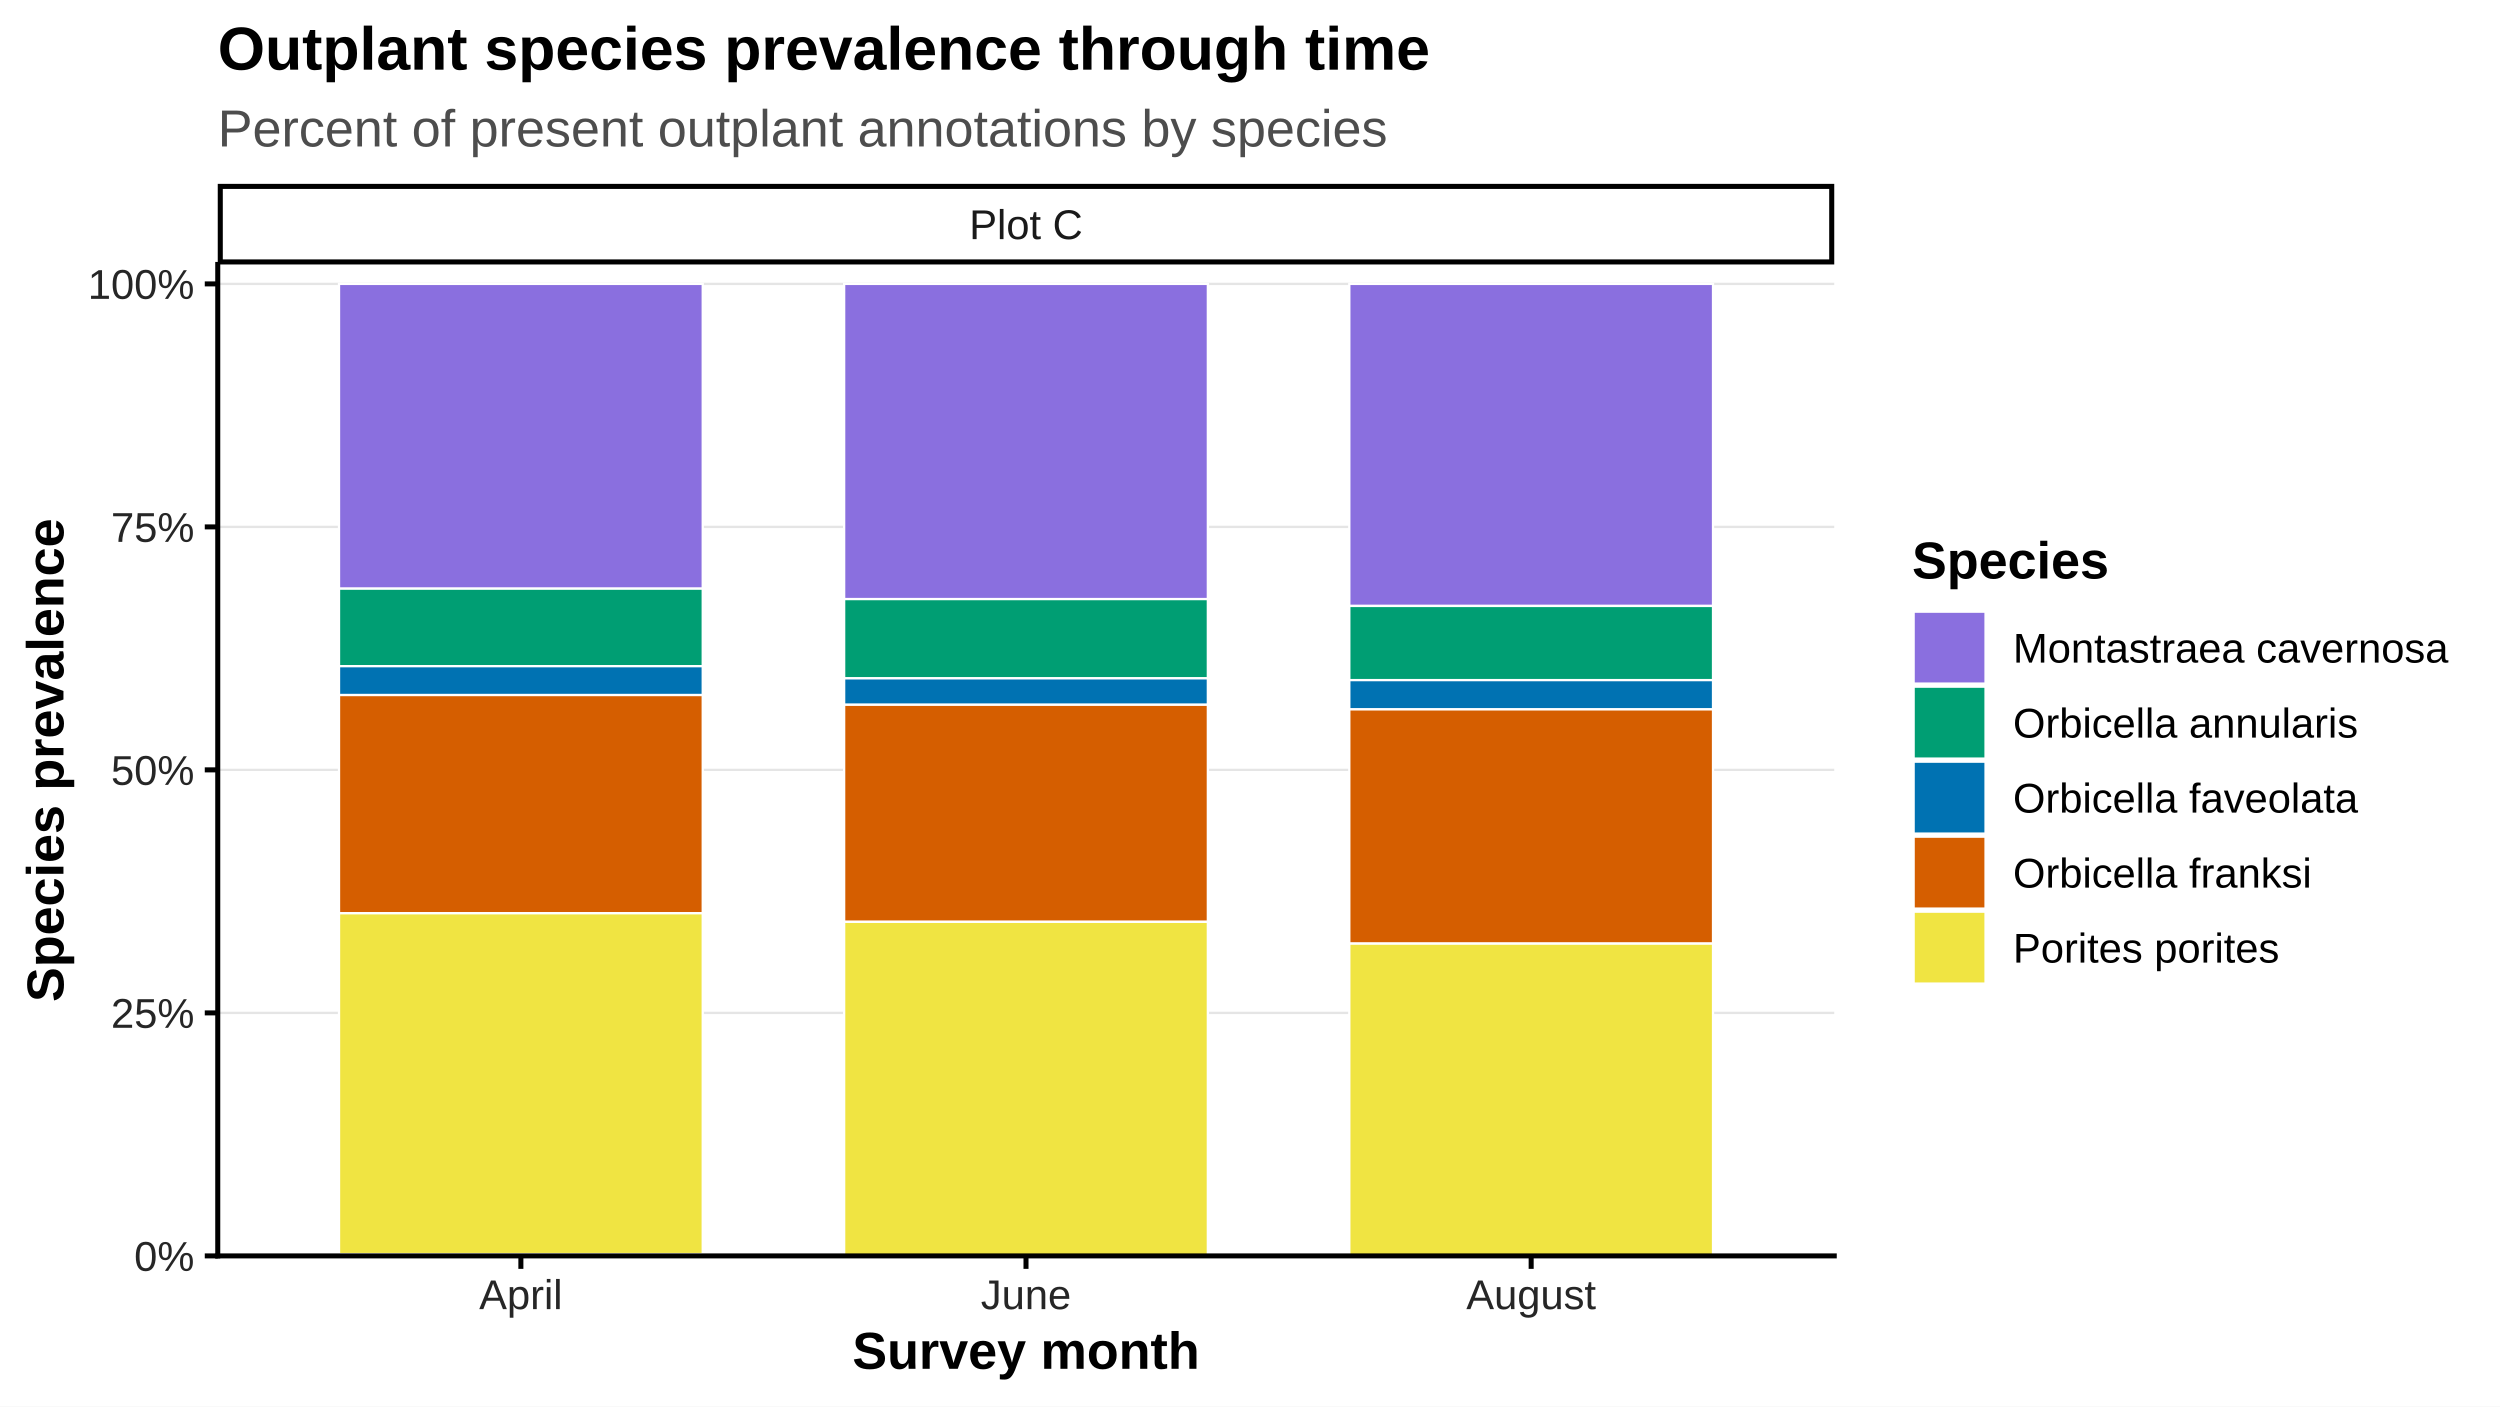
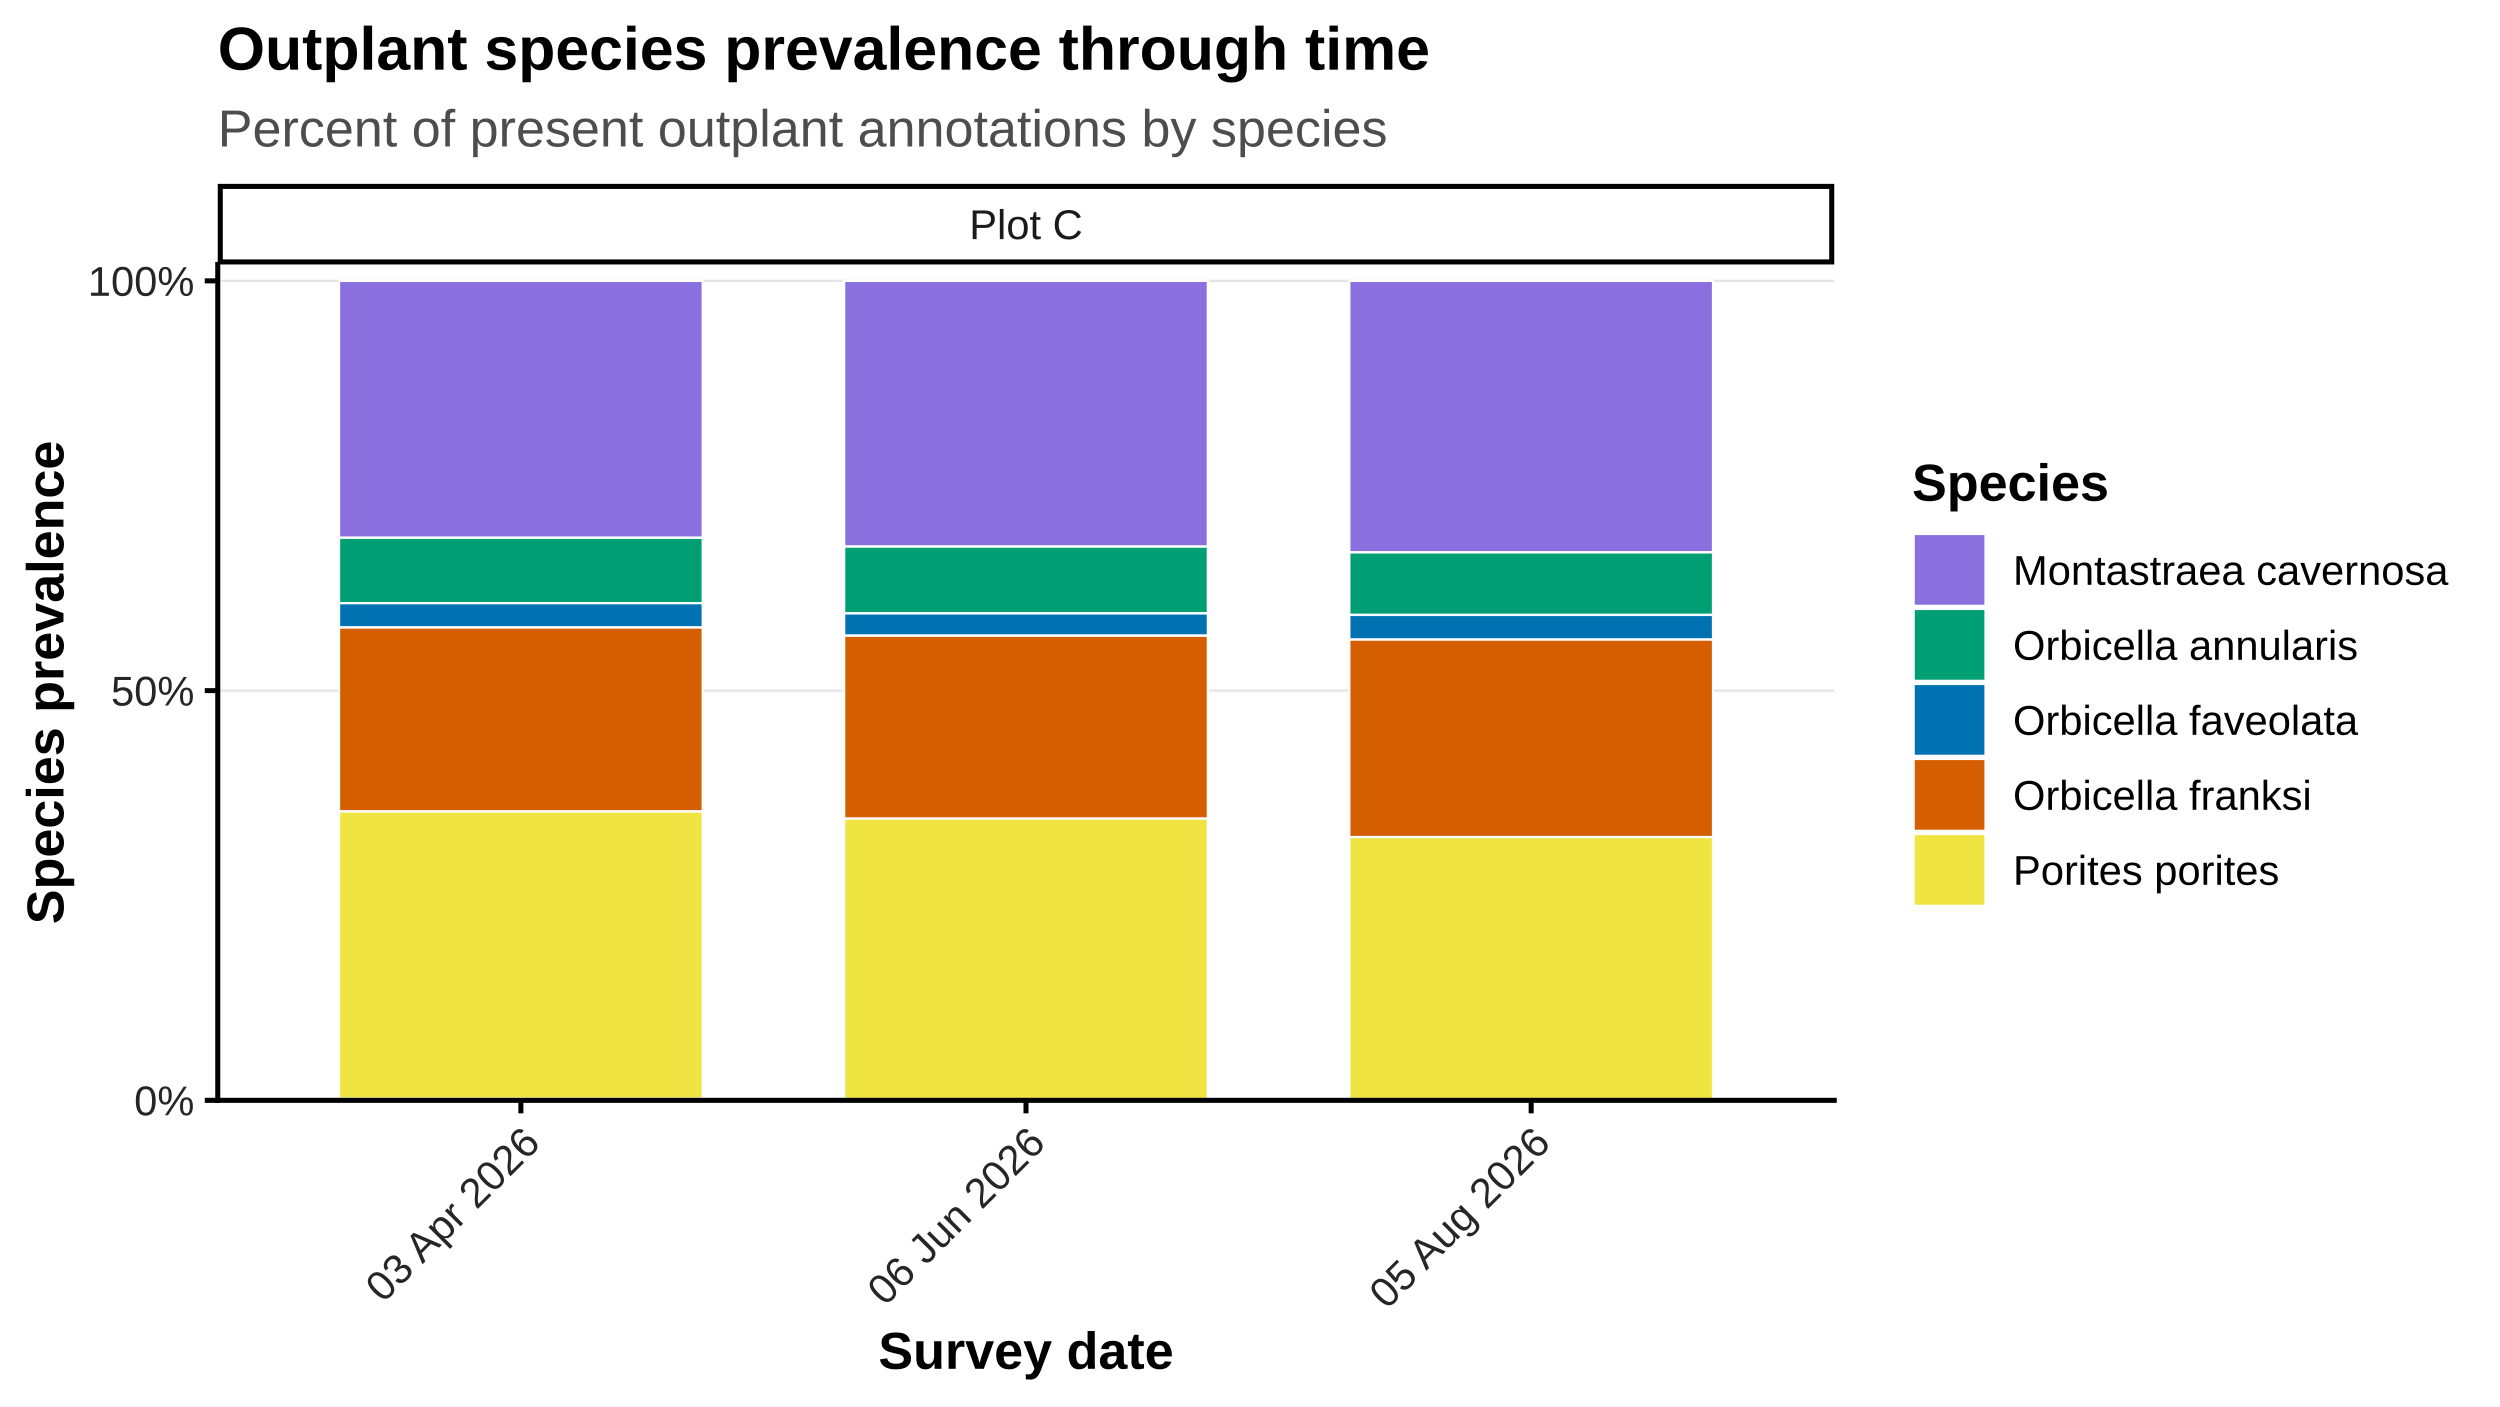
<svg xmlns="http://www.w3.org/2000/svg" class="svglite" width="576.00pt" height="324.00pt" viewBox="0 0 576.00 324.00">
  <defs>
    <style type="text/css">
    .svglite line, .svglite polyline, .svglite polygon, .svglite path, .svglite rect, .svglite circle {
      fill: none;
      stroke: #000000;
      stroke-linecap: round;
      stroke-linejoin: round;
      stroke-miterlimit: 10.00;
    }
    .svglite text {
      white-space: pre;
    }
  </style>
  </defs>
  <rect width="100%" height="100%" style="stroke: none; fill: #FFFFFF;" />
  <defs>
    <clipPath id="cpMC4wMHw1NzYuMDB8MC4wMHwzMjQuMDA=">
      <rect x="0.00" y="0.00" width="576.00" height="324.00" />
    </clipPath>
  </defs>
  <g clip-path="url(#cpMC4wMHw1NzYuMDB8MC4wMHwzMjQuMDA=)">
    <rect x="0.00" y="0.00" width="576.00" height="324.00" style="stroke-width: 1.16; stroke: #FFFFFF; fill: #FFFFFF;" />
  </g>
  <defs>
-     <clipPath id="cpNTAuMTd8NDIyLjYxfDYwLjkzfDI4OS4zNg==">
-       <rect x="50.17" y="60.93" width="372.44" height="228.42" />
+     <clipPath id="cpNTAuMTd8NDIyLjYxfDYwLjkzfDI1My41Mg==">
+       <rect x="50.17" y="60.93" width="372.44" height="192.59" />
    </clipPath>
  </defs>
-   <g clip-path="url(#cpNTAuMTd8NDIyLjYxfDYwLjkzfDI4OS4zNg==)">
-     <rect x="50.17" y="60.93" width="372.44" height="228.42" style="stroke-width: 1.16; stroke: none; fill: #FFFFFF;" />
-     <polyline points="50.17,289.36 422.61,289.36 " style="stroke-width: 0.53; stroke: #E5E5E5; stroke-linecap: butt;" />
-     <polyline points="50.17,233.37 422.61,233.37 " style="stroke-width: 0.53; stroke: #E5E5E5; stroke-linecap: butt;" />
-     <polyline points="50.17,177.38 422.61,177.38 " style="stroke-width: 0.53; stroke: #E5E5E5; stroke-linecap: butt;" />
-     <polyline points="50.17,121.40 422.61,121.40 " style="stroke-width: 0.53; stroke: #E5E5E5; stroke-linecap: butt;" />
-     <polyline points="50.17,65.41 422.61,65.41 " style="stroke-width: 0.53; stroke: #E5E5E5; stroke-linecap: butt;" />
-     <rect x="78.11" y="65.41" width="83.80" height="70.22" style="stroke-width: 0.53; stroke: #FFFFFF; stroke-linecap: butt; stroke-linejoin: miter; fill: #8A6FDF;" />
-     <rect x="78.11" y="135.63" width="83.80" height="17.87" style="stroke-width: 0.53; stroke: #FFFFFF; stroke-linecap: butt; stroke-linejoin: miter; fill: #009E73;" />
-     <rect x="78.11" y="153.49" width="83.80" height="6.65" style="stroke-width: 0.53; stroke: #FFFFFF; stroke-linecap: butt; stroke-linejoin: miter; fill: #0072B2;" />
-     <rect x="78.11" y="160.14" width="83.80" height="50.27" style="stroke-width: 0.53; stroke: #FFFFFF; stroke-linecap: butt; stroke-linejoin: miter; fill: #D55E00;" />
-     <rect x="78.11" y="210.42" width="83.80" height="78.53" style="stroke-width: 0.53; stroke: #FFFFFF; stroke-linecap: butt; stroke-linejoin: miter; fill: #F0E442;" />
-     <rect x="78.11" y="288.94" width="83.80" height="0.42" style="stroke-width: 0.53; stroke: #FFFFFF; stroke-linecap: butt; stroke-linejoin: miter; fill: #7F7F7F;" />
-     <rect x="194.49" y="65.41" width="83.80" height="72.62" style="stroke-width: 0.53; stroke: #FFFFFF; stroke-linecap: butt; stroke-linejoin: miter; fill: #8A6FDF;" />
-     <rect x="194.49" y="138.03" width="83.80" height="18.26" style="stroke-width: 0.53; stroke: #FFFFFF; stroke-linecap: butt; stroke-linejoin: miter; fill: #009E73;" />
-     <rect x="194.49" y="156.29" width="83.80" height="6.09" style="stroke-width: 0.53; stroke: #FFFFFF; stroke-linecap: butt; stroke-linejoin: miter; fill: #0072B2;" />
-     <rect x="194.49" y="162.38" width="83.80" height="50.01" style="stroke-width: 0.53; stroke: #FFFFFF; stroke-linecap: butt; stroke-linejoin: miter; fill: #D55E00;" />
-     <rect x="194.49" y="212.39" width="83.80" height="76.97" style="stroke-width: 0.53; stroke: #FFFFFF; stroke-linecap: butt; stroke-linejoin: miter; fill: #F0E442;" />
-     <rect x="310.88" y="65.41" width="83.80" height="74.20" style="stroke-width: 0.53; stroke: #FFFFFF; stroke-linecap: butt; stroke-linejoin: miter; fill: #8A6FDF;" />
-     <rect x="310.88" y="139.61" width="83.80" height="17.09" style="stroke-width: 0.53; stroke: #FFFFFF; stroke-linecap: butt; stroke-linejoin: miter; fill: #009E73;" />
-     <rect x="310.88" y="156.70" width="83.80" height="6.75" style="stroke-width: 0.53; stroke: #FFFFFF; stroke-linecap: butt; stroke-linejoin: miter; fill: #0072B2;" />
-     <rect x="310.88" y="163.44" width="83.80" height="53.96" style="stroke-width: 0.53; stroke: #FFFFFF; stroke-linecap: butt; stroke-linejoin: miter; fill: #D55E00;" />
-     <rect x="310.88" y="217.41" width="83.80" height="71.95" style="stroke-width: 0.53; stroke: #FFFFFF; stroke-linecap: butt; stroke-linejoin: miter; fill: #F0E442;" />
+   <g clip-path="url(#cpNTAuMTd8NDIyLjYxfDYwLjkzfDI1My41Mg==)">
+     <rect x="50.17" y="60.93" width="372.44" height="192.59" style="stroke-width: 1.16; stroke: none; fill: #FFFFFF;" />
+     <polyline points="50.17,253.52 422.61,253.52 " style="stroke-width: 0.53; stroke: #E5E5E5; stroke-linecap: butt;" />
+     <polyline points="50.17,159.12 422.61,159.12 " style="stroke-width: 0.53; stroke: #E5E5E5; stroke-linecap: butt;" />
+     <polyline points="50.17,64.71 422.61,64.71 " style="stroke-width: 0.53; stroke: #E5E5E5; stroke-linecap: butt;" />
+     <rect x="78.11" y="64.71" width="83.80" height="59.20" style="stroke-width: 0.53; stroke: #FFFFFF; stroke-linecap: butt; stroke-linejoin: miter; fill: #8A6FDF;" />
+     <rect x="78.11" y="123.91" width="83.80" height="15.06" style="stroke-width: 0.53; stroke: #FFFFFF; stroke-linecap: butt; stroke-linejoin: miter; fill: #009E73;" />
+     <rect x="78.11" y="138.97" width="83.80" height="5.60" style="stroke-width: 0.53; stroke: #FFFFFF; stroke-linecap: butt; stroke-linejoin: miter; fill: #0072B2;" />
+     <rect x="78.11" y="144.58" width="83.80" height="42.39" style="stroke-width: 0.53; stroke: #FFFFFF; stroke-linecap: butt; stroke-linejoin: miter; fill: #D55E00;" />
+     <rect x="78.11" y="186.96" width="83.80" height="66.21" style="stroke-width: 0.53; stroke: #FFFFFF; stroke-linecap: butt; stroke-linejoin: miter; fill: #F0E442;" />
+     <rect x="78.11" y="253.17" width="83.80" height="0.35" style="stroke-width: 0.53; stroke: #FFFFFF; stroke-linecap: butt; stroke-linejoin: miter; fill: #7F7F7F;" />
+     <rect x="194.49" y="64.71" width="83.80" height="61.23" style="stroke-width: 0.53; stroke: #FFFFFF; stroke-linecap: butt; stroke-linejoin: miter; fill: #8A6FDF;" />
+     <rect x="194.49" y="125.94" width="83.80" height="15.40" style="stroke-width: 0.53; stroke: #FFFFFF; stroke-linecap: butt; stroke-linejoin: miter; fill: #009E73;" />
+     <rect x="194.49" y="141.33" width="83.80" height="5.13" style="stroke-width: 0.53; stroke: #FFFFFF; stroke-linecap: butt; stroke-linejoin: miter; fill: #0072B2;" />
+     <rect x="194.49" y="146.47" width="83.80" height="42.16" style="stroke-width: 0.53; stroke: #FFFFFF; stroke-linecap: butt; stroke-linejoin: miter; fill: #D55E00;" />
+     <rect x="194.49" y="188.63" width="83.80" height="64.89" style="stroke-width: 0.53; stroke: #FFFFFF; stroke-linecap: butt; stroke-linejoin: miter; fill: #F0E442;" />
+     <rect x="310.88" y="64.71" width="83.80" height="62.56" style="stroke-width: 0.53; stroke: #FFFFFF; stroke-linecap: butt; stroke-linejoin: miter; fill: #8A6FDF;" />
+     <rect x="310.88" y="127.27" width="83.80" height="14.41" style="stroke-width: 0.53; stroke: #FFFFFF; stroke-linecap: butt; stroke-linejoin: miter; fill: #009E73;" />
+     <rect x="310.88" y="141.68" width="83.80" height="5.69" style="stroke-width: 0.53; stroke: #FFFFFF; stroke-linecap: butt; stroke-linejoin: miter; fill: #0072B2;" />
+     <rect x="310.88" y="147.36" width="83.80" height="45.50" style="stroke-width: 0.53; stroke: #FFFFFF; stroke-linecap: butt; stroke-linejoin: miter; fill: #D55E00;" />
+     <rect x="310.88" y="192.86" width="83.80" height="60.66" style="stroke-width: 0.53; stroke: #FFFFFF; stroke-linecap: butt; stroke-linejoin: miter; fill: #F0E442;" />
  </g>
  <g clip-path="url(#cpMC4wMHw1NzYuMDB8MC4wMHwzMjQuMDA=)">
</g>
  <defs>
    <clipPath id="cpNTAuMTd8NDIyLjYxfDQyLjM2fDYwLjkz">
      <rect x="50.17" y="42.36" width="372.44" height="18.57" />
    </clipPath>
  </defs>
  <g clip-path="url(#cpNTAuMTd8NDIyLjYxfDQyLjM2fDYwLjkz)">
    <rect x="50.17" y="42.36" width="372.44" height="18.57" style="stroke-width: 2.33; fill: #FFFFFF;" />
    <text x="236.39" y="55.09" text-anchor="middle" style="font-size: 9.60px;fill: #1A1A1A; font-family: &quot;Arial&quot;;" textLength="26.12px" lengthAdjust="spacingAndGlyphs">Plot C</text>
  </g>
  <g clip-path="url(#cpMC4wMHw1NzYuMDB8MC4wMHwzMjQuMDA=)">
-     <polyline points="50.17,289.36 422.61,289.36 " style="stroke-width: 1.16; stroke-linecap: square;" />
-     <polyline points="120.01,292.35 120.01,289.36 " style="stroke-width: 1.16; stroke-linecap: butt;" />
-     <polyline points="236.39,292.35 236.39,289.36 " style="stroke-width: 1.16; stroke-linecap: butt;" />
-     <polyline points="352.78,292.35 352.78,289.36 " style="stroke-width: 1.16; stroke-linecap: butt;" />
-     <text x="120.01" y="301.62" text-anchor="middle" style="font-size: 9.60px;fill: #262626; font-family: &quot;Arial&quot;;" textLength="19.20px" lengthAdjust="spacingAndGlyphs">April</text>
-     <text x="236.39" y="301.62" text-anchor="middle" style="font-size: 9.60px;fill: #262626; font-family: &quot;Arial&quot;;" textLength="20.80px" lengthAdjust="spacingAndGlyphs">June</text>
-     <text x="352.78" y="301.62" text-anchor="middle" style="font-size: 9.60px;fill: #262626; font-family: &quot;Arial&quot;;" textLength="29.87px" lengthAdjust="spacingAndGlyphs">August</text>
-     <polyline points="50.17,289.36 50.17,60.93 " style="stroke-width: 1.16; stroke-linecap: square;" />
-     <text x="44.79" y="292.80" text-anchor="end" style="font-size: 9.60px;fill: #262626; font-family: &quot;Arial&quot;;" textLength="13.87px" lengthAdjust="spacingAndGlyphs">0%</text>
-     <text x="44.79" y="236.81" text-anchor="end" style="font-size: 9.60px;fill: #262626; font-family: &quot;Arial&quot;;" textLength="19.20px" lengthAdjust="spacingAndGlyphs">25%</text>
-     <text x="44.79" y="180.83" text-anchor="end" style="font-size: 9.60px;fill: #262626; font-family: &quot;Arial&quot;;" textLength="19.20px" lengthAdjust="spacingAndGlyphs">50%</text>
-     <text x="44.79" y="124.84" text-anchor="end" style="font-size: 9.60px;fill: #262626; font-family: &quot;Arial&quot;;" textLength="19.20px" lengthAdjust="spacingAndGlyphs">75%</text>
-     <text x="44.79" y="68.85" text-anchor="end" style="font-size: 9.60px;fill: #262626; font-family: &quot;Arial&quot;;" textLength="24.54px" lengthAdjust="spacingAndGlyphs">100%</text>
-     <polyline points="47.18,289.36 50.17,289.36 " style="stroke-width: 1.16; stroke-linecap: butt;" />
-     <polyline points="47.18,233.37 50.17,233.37 " style="stroke-width: 1.16; stroke-linecap: butt;" />
-     <polyline points="47.18,177.38 50.17,177.38 " style="stroke-width: 1.16; stroke-linecap: butt;" />
-     <polyline points="47.18,121.40 50.17,121.40 " style="stroke-width: 1.16; stroke-linecap: butt;" />
-     <polyline points="47.18,65.41 50.17,65.41 " style="stroke-width: 1.16; stroke-linecap: butt;" />
-     <text x="236.39" y="315.37" text-anchor="middle" style="font-size: 12.00px; font-weight: bold; font-family: &quot;Arial&quot;;" textLength="80.02px" lengthAdjust="spacingAndGlyphs">Survey month</text>
-     <text transform="translate(14.62,175.15) rotate(-90)" text-anchor="middle" style="font-size: 12.00px; font-weight: bold; font-family: &quot;Arial&quot;;" textLength="111.41px" lengthAdjust="spacingAndGlyphs">Species prevalence</text>
-     <rect x="434.56" y="117.33" width="135.46" height="115.62" style="stroke-width: 1.16; stroke: none; fill: #FFFFFF;" />
-     <text x="440.54" y="133.28" style="font-size: 12.00px; font-weight: bold; font-family: &quot;Arial&quot;;" textLength="45.37px" lengthAdjust="spacingAndGlyphs">Species</text>
-     <rect x="440.54" y="140.58" width="17.28" height="17.28" style="stroke-width: 1.16; stroke: none; fill: #FFFFFF;" />
-     <rect x="440.90" y="140.93" width="16.57" height="16.57" style="stroke-width: 0.53; stroke: #FFFFFF; stroke-linecap: butt; stroke-linejoin: miter; fill: #8A6FDF;" />
-     <rect x="440.54" y="157.86" width="17.28" height="17.28" style="stroke-width: 1.16; stroke: none; fill: #FFFFFF;" />
-     <rect x="440.90" y="158.21" width="16.57" height="16.57" style="stroke-width: 0.53; stroke: #FFFFFF; stroke-linecap: butt; stroke-linejoin: miter; fill: #009E73;" />
-     <rect x="440.54" y="175.14" width="17.28" height="17.28" style="stroke-width: 1.16; stroke: none; fill: #FFFFFF;" />
-     <rect x="440.90" y="175.49" width="16.57" height="16.57" style="stroke-width: 0.53; stroke: #FFFFFF; stroke-linecap: butt; stroke-linejoin: miter; fill: #0072B2;" />
-     <rect x="440.54" y="192.42" width="17.28" height="17.28" style="stroke-width: 1.16; stroke: none; fill: #FFFFFF;" />
-     <rect x="440.90" y="192.77" width="16.57" height="16.57" style="stroke-width: 0.53; stroke: #FFFFFF; stroke-linecap: butt; stroke-linejoin: miter; fill: #D55E00;" />
-     <rect x="440.54" y="209.70" width="17.28" height="17.28" style="stroke-width: 1.16; stroke: none; fill: #FFFFFF;" />
-     <rect x="440.90" y="210.05" width="16.57" height="16.57" style="stroke-width: 0.53; stroke: #FFFFFF; stroke-linecap: butt; stroke-linejoin: miter; fill: #F0E442;" />
-     <text x="463.80" y="152.66" style="font-size: 9.60px; font-family: &quot;Arial&quot;;" textLength="100.25px" lengthAdjust="spacingAndGlyphs">Montastraea cavernosa</text>
-     <text x="463.80" y="169.94" style="font-size: 9.60px; font-family: &quot;Arial&quot;;" textLength="79.44px" lengthAdjust="spacingAndGlyphs">Orbicella annularis</text>
-     <text x="463.80" y="187.22" style="font-size: 9.60px; font-family: &quot;Arial&quot;;" textLength="79.44px" lengthAdjust="spacingAndGlyphs">Orbicella faveolata</text>
-     <text x="463.80" y="204.50" style="font-size: 9.60px; font-family: &quot;Arial&quot;;" textLength="68.77px" lengthAdjust="spacingAndGlyphs">Orbicella franksi</text>
-     <text x="463.80" y="221.78" style="font-size: 9.60px; font-family: &quot;Arial&quot;;" textLength="61.32px" lengthAdjust="spacingAndGlyphs">Porites porites</text>
+     <polyline points="50.17,253.52 422.61,253.52 " style="stroke-width: 1.16; stroke-linecap: square;" />
+     <polyline points="120.01,256.51 120.01,253.52 " style="stroke-width: 1.16; stroke-linecap: butt;" />
+     <polyline points="236.39,256.51 236.39,253.52 " style="stroke-width: 1.16; stroke-linecap: butt;" />
+     <polyline points="352.78,256.51 352.78,253.52 " style="stroke-width: 1.16; stroke-linecap: butt;" />
+     <text transform="translate(124.87,263.77) rotate(-45)" text-anchor="end" style="font-size: 9.60px;fill: #262626; font-family: &quot;Arial&quot;;" textLength="52.27px" lengthAdjust="spacingAndGlyphs">03 Apr 2026</text>
+     <text transform="translate(241.26,263.77) rotate(-45)" text-anchor="end" style="font-size: 9.60px;fill: #262626; font-family: &quot;Arial&quot;;" textLength="52.80px" lengthAdjust="spacingAndGlyphs">06 Jun 2026</text>
+     <text transform="translate(357.64,263.77) rotate(-45)" text-anchor="end" style="font-size: 9.60px;fill: #262626; font-family: &quot;Arial&quot;;" textLength="54.41px" lengthAdjust="spacingAndGlyphs">05 Aug 2026</text>
+     <polyline points="50.17,253.52 50.17,60.93 " style="stroke-width: 1.16; stroke-linecap: square;" />
+     <text x="44.79" y="256.96" text-anchor="end" style="font-size: 9.60px;fill: #262626; font-family: &quot;Arial&quot;;" textLength="13.87px" lengthAdjust="spacingAndGlyphs">0%</text>
+     <text x="44.79" y="162.56" text-anchor="end" style="font-size: 9.60px;fill: #262626; font-family: &quot;Arial&quot;;" textLength="19.20px" lengthAdjust="spacingAndGlyphs">50%</text>
+     <text x="44.79" y="68.15" text-anchor="end" style="font-size: 9.60px;fill: #262626; font-family: &quot;Arial&quot;;" textLength="24.54px" lengthAdjust="spacingAndGlyphs">100%</text>
+     <polyline points="47.18,253.52 50.17,253.52 " style="stroke-width: 1.16; stroke-linecap: butt;" />
+     <polyline points="47.18,159.12 50.17,159.12 " style="stroke-width: 1.16; stroke-linecap: butt;" />
+     <polyline points="47.18,64.71 50.17,64.71 " style="stroke-width: 1.16; stroke-linecap: butt;" />
+     <text x="236.39" y="315.37" text-anchor="middle" style="font-size: 12.00px; font-weight: bold; font-family: &quot;Arial&quot;;" textLength="68.04px" lengthAdjust="spacingAndGlyphs">Survey date</text>
+     <text transform="translate(14.62,157.23) rotate(-90)" text-anchor="middle" style="font-size: 12.00px; font-weight: bold; font-family: &quot;Arial&quot;;" textLength="111.41px" lengthAdjust="spacingAndGlyphs">Species prevalence</text>
+     <rect x="434.56" y="99.42" width="135.46" height="115.62" style="stroke-width: 1.16; stroke: none; fill: #FFFFFF;" />
+     <text x="440.54" y="115.36" style="font-size: 12.00px; font-weight: bold; font-family: &quot;Arial&quot;;" textLength="45.37px" lengthAdjust="spacingAndGlyphs">Species</text>
+     <rect x="440.54" y="122.66" width="17.28" height="17.28" style="stroke-width: 1.16; stroke: none; fill: #FFFFFF;" />
+     <rect x="440.90" y="123.02" width="16.57" height="16.57" style="stroke-width: 0.53; stroke: #FFFFFF; stroke-linecap: butt; stroke-linejoin: miter; fill: #8A6FDF;" />
+     <rect x="440.54" y="139.94" width="17.28" height="17.28" style="stroke-width: 1.16; stroke: none; fill: #FFFFFF;" />
+     <rect x="440.90" y="140.30" width="16.57" height="16.57" style="stroke-width: 0.53; stroke: #FFFFFF; stroke-linecap: butt; stroke-linejoin: miter; fill: #009E73;" />
+     <rect x="440.54" y="157.22" width="17.28" height="17.28" style="stroke-width: 1.16; stroke: none; fill: #FFFFFF;" />
+     <rect x="440.90" y="157.58" width="16.57" height="16.57" style="stroke-width: 0.53; stroke: #FFFFFF; stroke-linecap: butt; stroke-linejoin: miter; fill: #0072B2;" />
+     <rect x="440.54" y="174.50" width="17.28" height="17.28" style="stroke-width: 1.16; stroke: none; fill: #FFFFFF;" />
+     <rect x="440.90" y="174.86" width="16.57" height="16.57" style="stroke-width: 0.53; stroke: #FFFFFF; stroke-linecap: butt; stroke-linejoin: miter; fill: #D55E00;" />
+     <rect x="440.54" y="191.78" width="17.28" height="17.28" style="stroke-width: 1.16; stroke: none; fill: #FFFFFF;" />
+     <rect x="440.90" y="192.14" width="16.57" height="16.57" style="stroke-width: 0.53; stroke: #FFFFFF; stroke-linecap: butt; stroke-linejoin: miter; fill: #F0E442;" />
+     <text x="463.80" y="134.74" style="font-size: 9.60px; font-family: &quot;Arial&quot;;" textLength="100.25px" lengthAdjust="spacingAndGlyphs">Montastraea cavernosa</text>
+     <text x="463.80" y="152.02" style="font-size: 9.60px; font-family: &quot;Arial&quot;;" textLength="79.44px" lengthAdjust="spacingAndGlyphs">Orbicella annularis</text>
+     <text x="463.80" y="169.30" style="font-size: 9.60px; font-family: &quot;Arial&quot;;" textLength="79.44px" lengthAdjust="spacingAndGlyphs">Orbicella faveolata</text>
+     <text x="463.80" y="186.58" style="font-size: 9.60px; font-family: &quot;Arial&quot;;" textLength="68.77px" lengthAdjust="spacingAndGlyphs">Orbicella franksi</text>
+     <text x="463.80" y="203.86" style="font-size: 9.60px; font-family: &quot;Arial&quot;;" textLength="61.32px" lengthAdjust="spacingAndGlyphs">Porites porites</text>
    <text x="50.17" y="33.74" style="font-size: 12.00px;fill: #4D4D4D; font-family: &quot;Arial&quot;;" textLength="269.50px" lengthAdjust="spacingAndGlyphs">Percent of present outplant annotations by species</text>
    <text x="50.17" y="16.05" style="font-size: 14.00px; font-weight: bold; font-family: &quot;Arial&quot;;" textLength="279.17px" lengthAdjust="spacingAndGlyphs">Outplant species prevalence through time</text>
  </g>
</svg>
